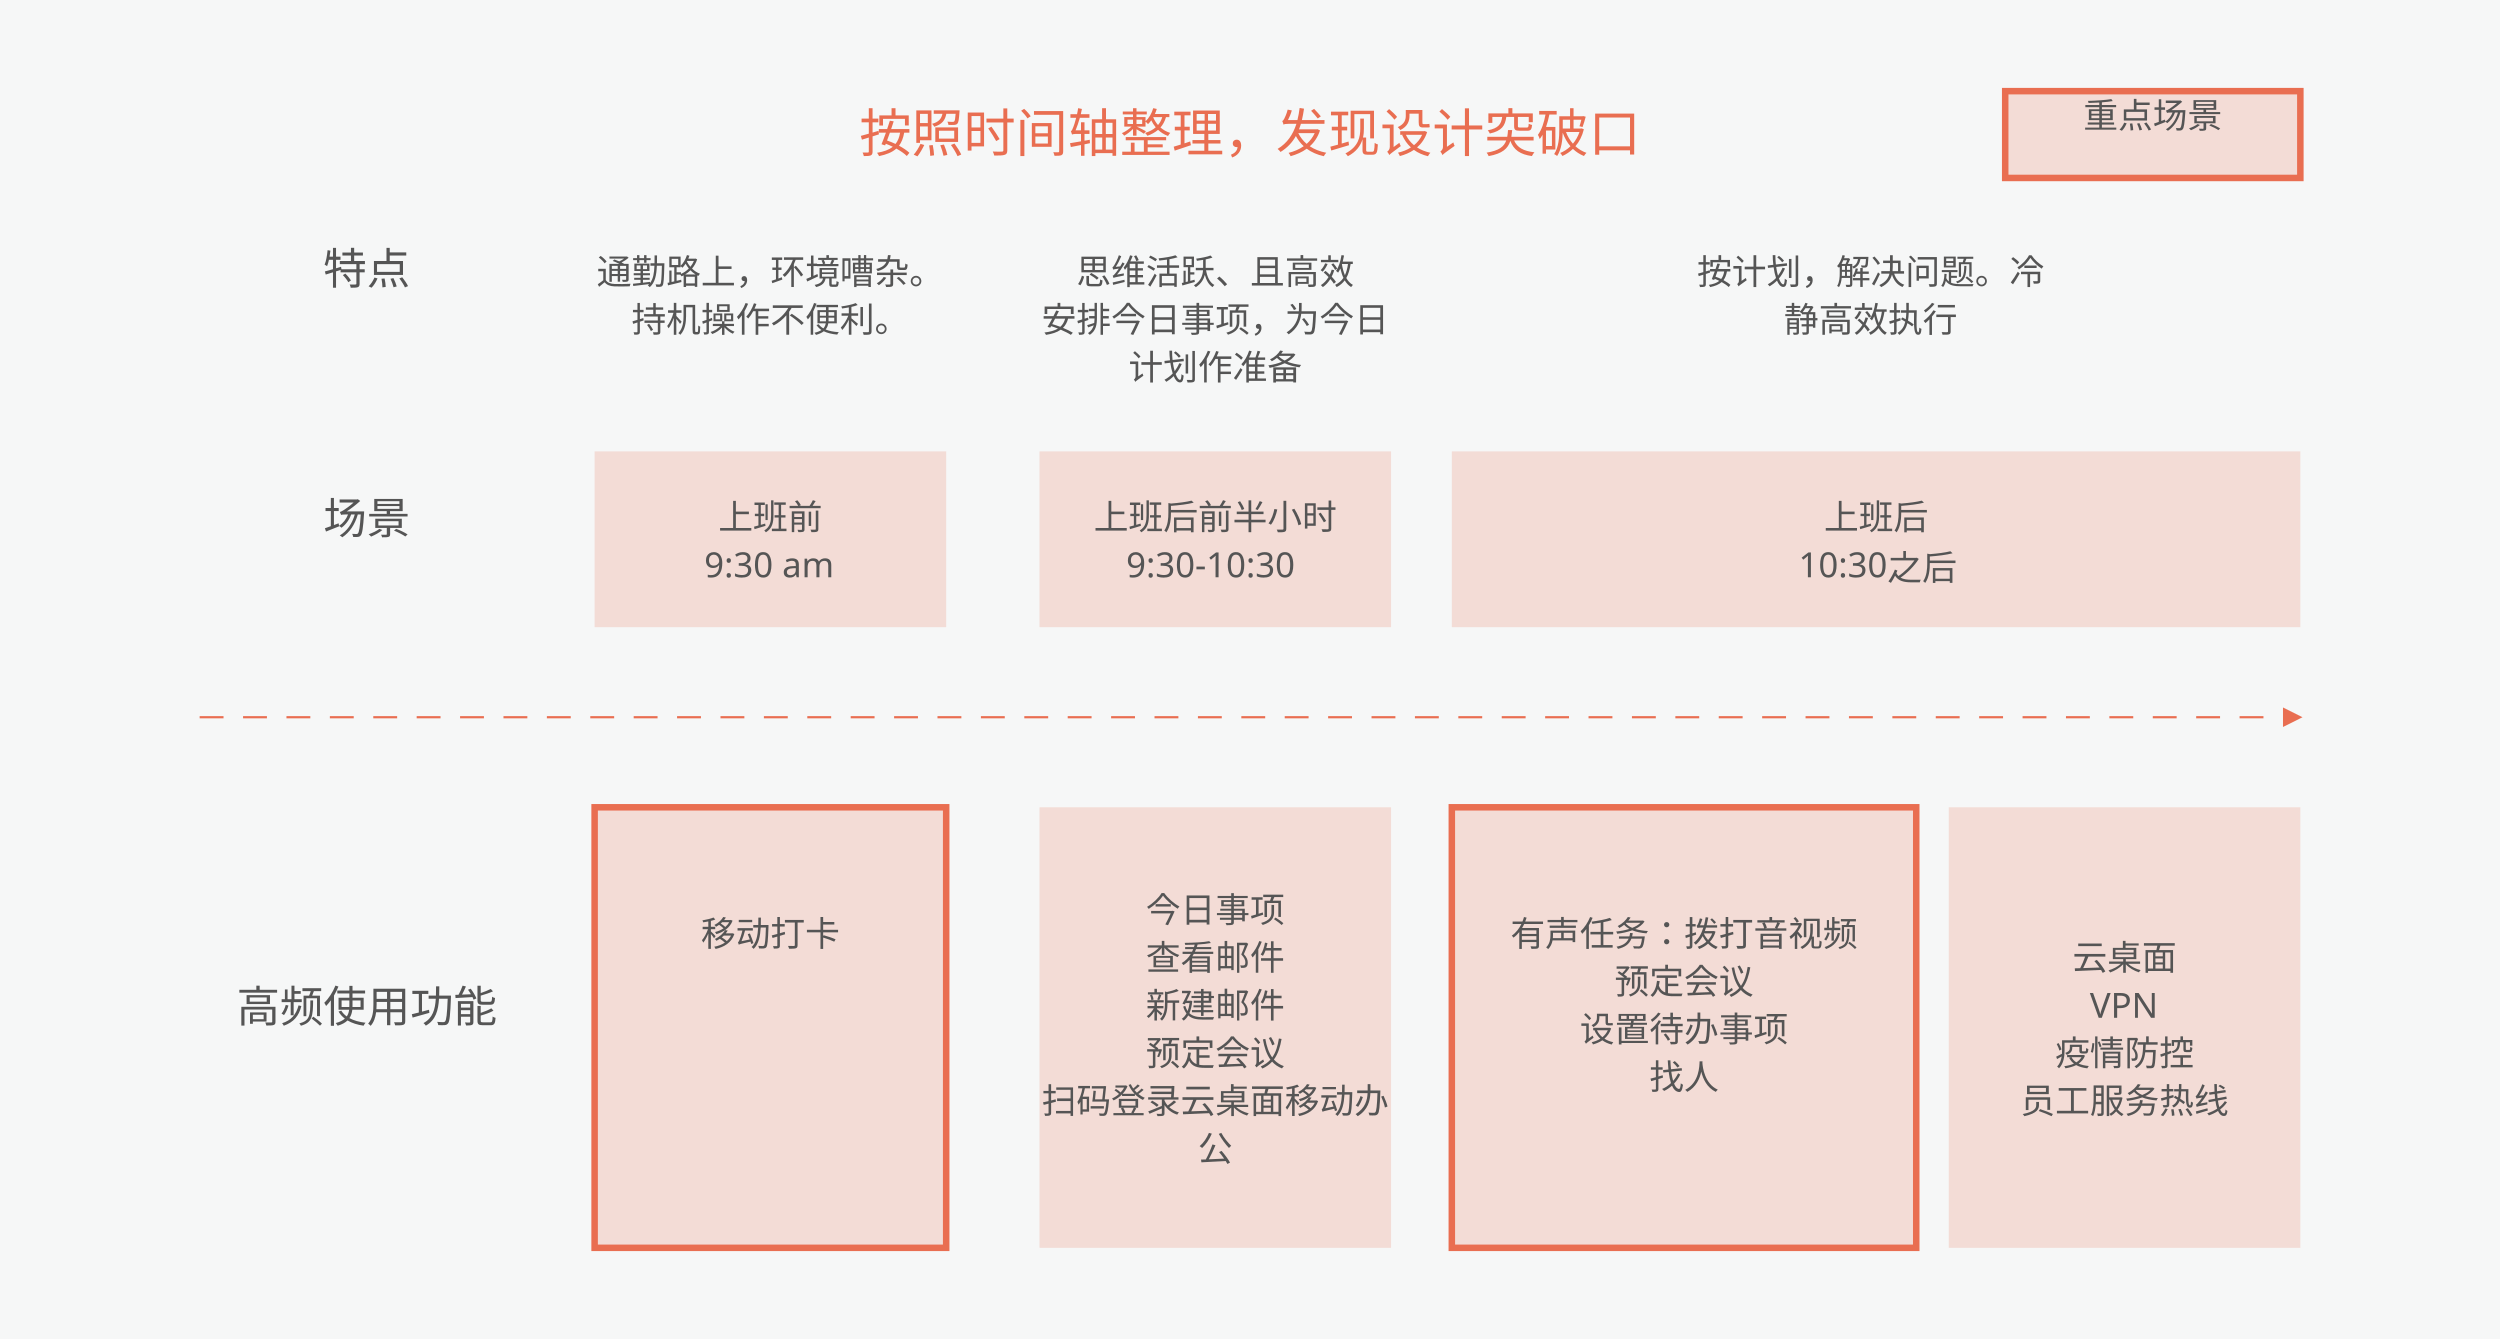
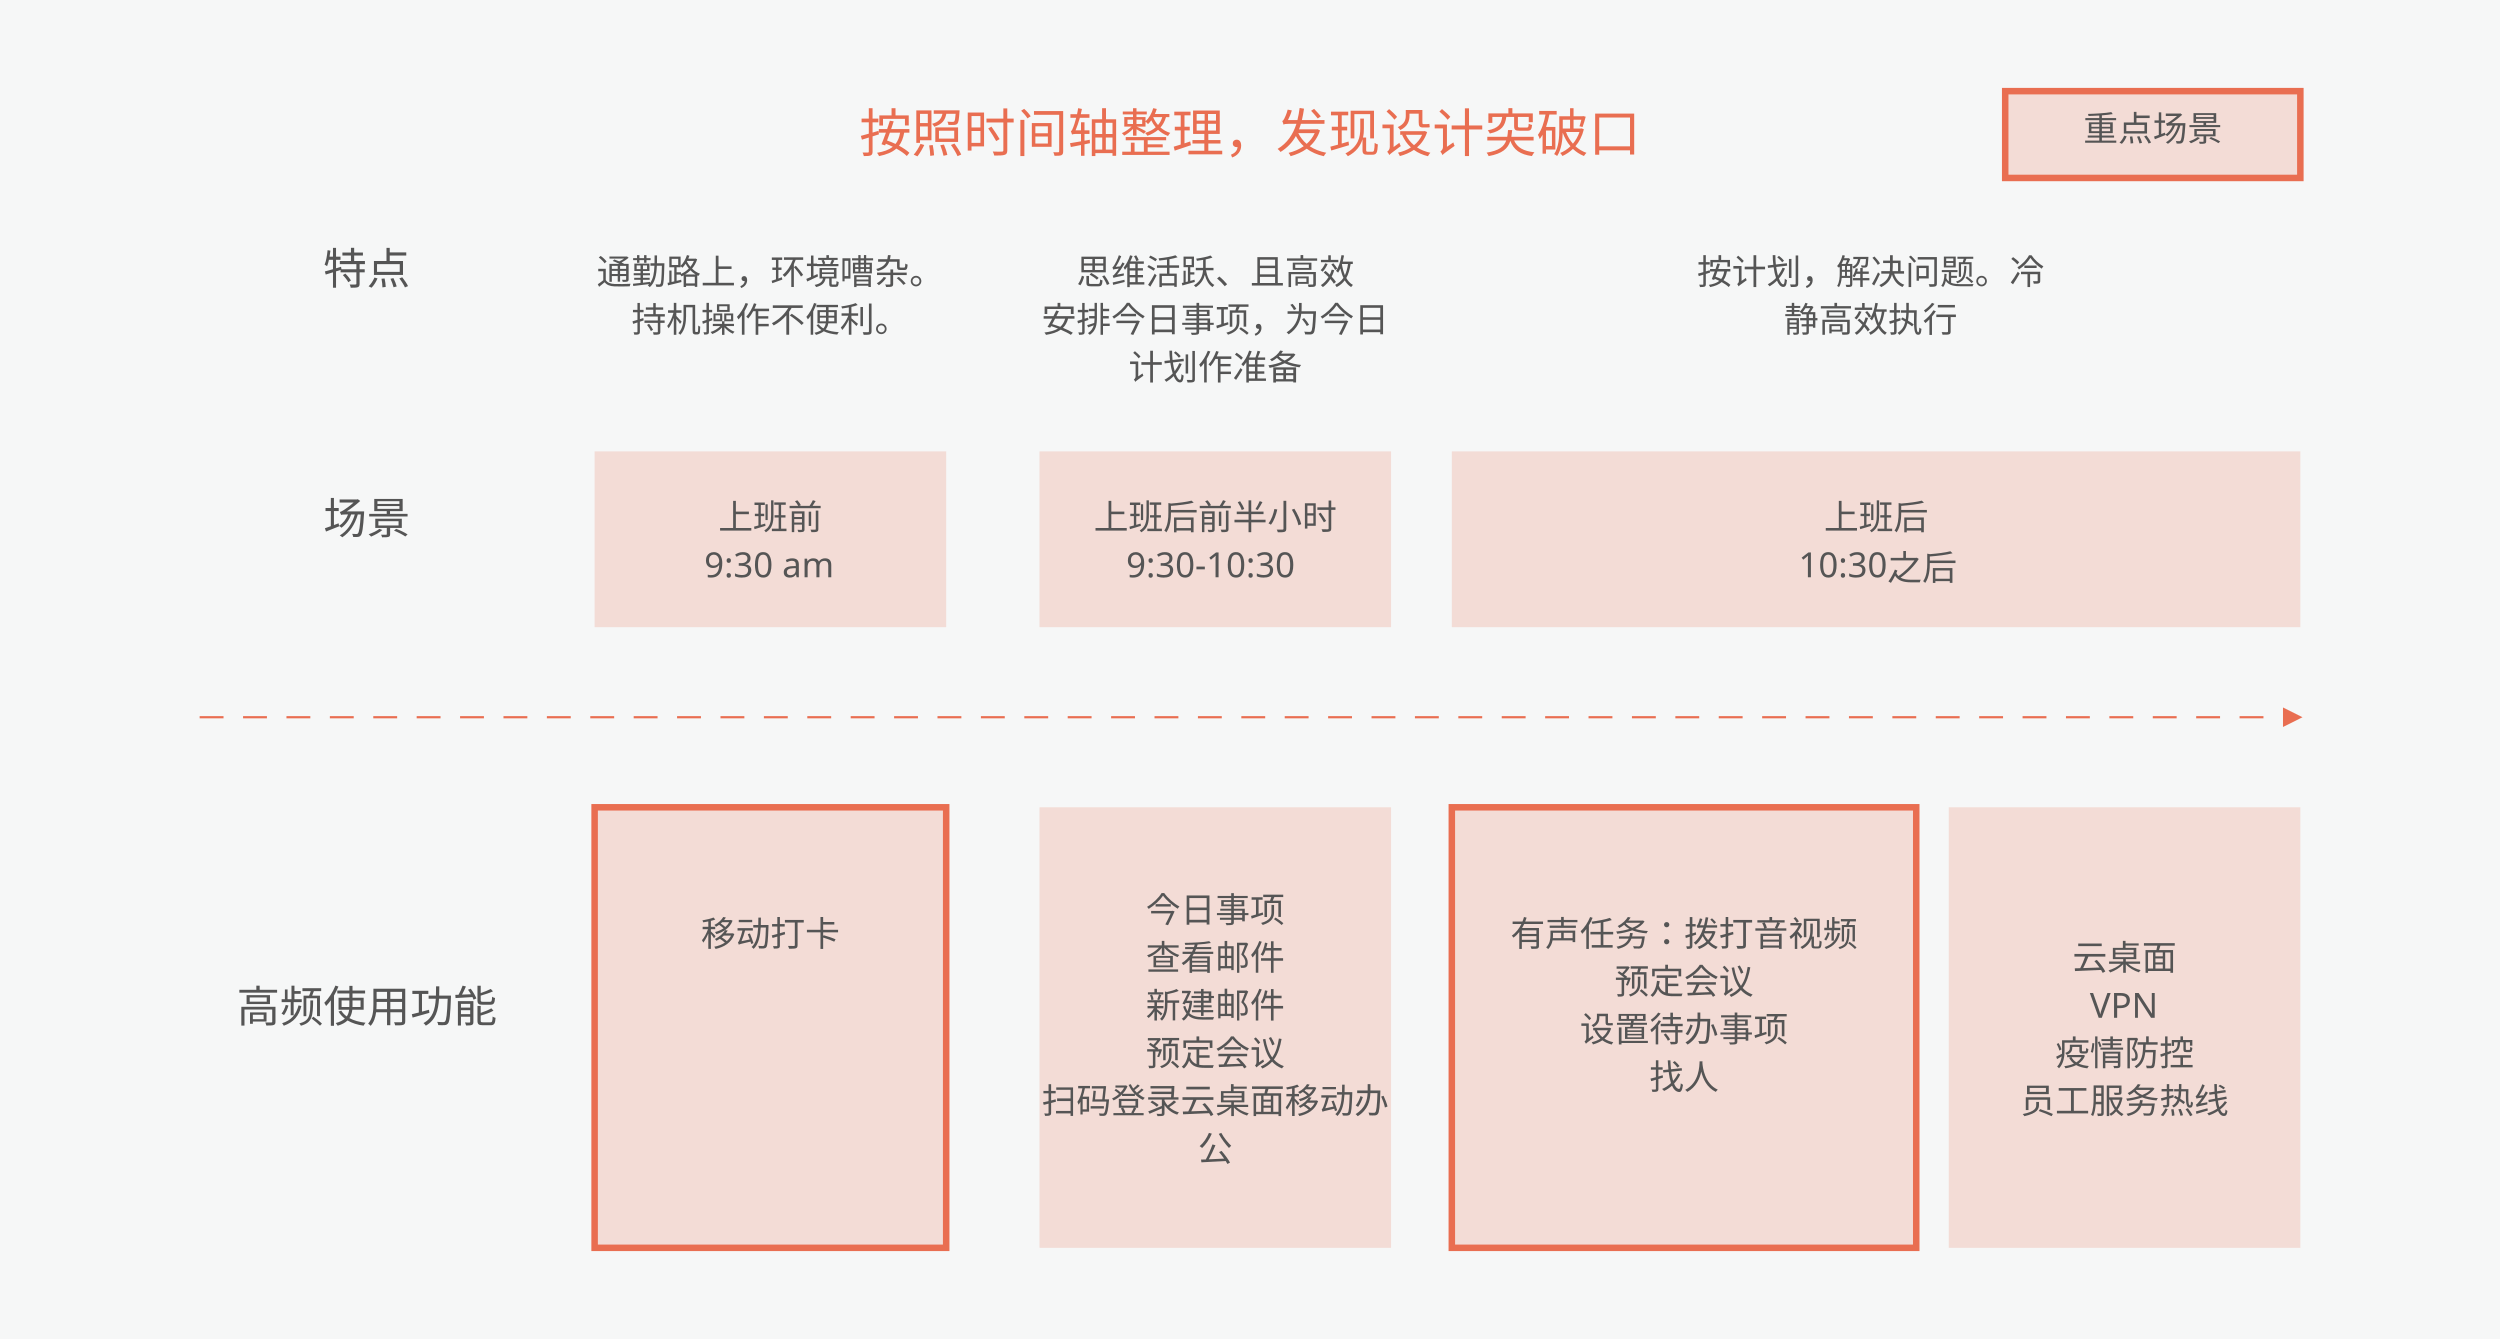
<svg xmlns="http://www.w3.org/2000/svg" width="1152px" height="617px" viewBox="0 0 1152 617" version="1.1">
  <g id="我的网页" stroke="none" stroke-width="1" fill="none" fill-rule="evenodd">
    <g id="project-3" transform="translate(-414, -3046)">
      <g id="Group-7" transform="translate(414, 3046)">
        <rect id="Rectangle-Copy-2" fill="#F6F7F7" x="0" y="0" width="1152" height="617" />
        <g id="Group" transform="translate(92, 42)">
          <text id="按照时间轴整理，发现设计突破口" font-family="PingFangSC-Semibold, PingFang SC" font-size="24" font-weight="500" fill="#E96E51">
            <tspan x="304" y="28">按照时间轴整理，发现设计突破口</tspan>
          </text>
          <text id="特点" font-family="PingFangSC-Semibold, PingFang SC" font-size="20" font-weight="500" fill="#555555">
            <tspan x="57" y="89">特点</tspan>
          </text>
          <text id="通勤路上，环境嘈杂。持机操作不便利。" font-family="PingFangSC-Regular, PingFang SC" font-size="16" font-weight="normal" fill="#555555">
            <tspan x="183" y="89">通勤路上，环境嘈杂。</tspan>
            <tspan x="199" y="111">持机操作不便利。</tspan>
          </text>
          <text id="思维活跃、且高效-安排今日事项，为今日计" font-family="PingFangSC-Regular, PingFang SC" font-size="16" font-weight="normal" fill="#555555">
            <tspan x="404" y="89">思维活跃、且高效</tspan>
            <tspan x="388" y="111">安排今日事项，为今日</tspan>
            <tspan x="428" y="133">计划作准备</tspan>
          </text>
          <text id="按计划，解决问题。冷静高效执行" font-family="PingFangSC-Regular, PingFang SC" font-size="16" font-weight="normal" fill="#555555">
            <tspan x="690" y="89">按计划，解决问题。冷</tspan>
            <tspan x="730" y="111">静高效执行</tspan>
          </text>
          <rect id="Rectangle" fill-opacity="0.2" fill="#E96E51" x="182" y="166" width="162" height="81" />
          <rect id="Rectangle-Copy-3" stroke="#E96E51" stroke-width="3" fill-opacity="0.2" fill="#E96E51" x="182" y="330" width="162" height="203" />
          <rect id="Rectangle-Copy" fill-opacity="0.2" fill="#E96E51" x="387" y="166" width="162" height="81" />
          <rect id="Rectangle-Copy-4" fill-opacity="0.2" fill="#E96E51" x="387" y="330" width="162" height="203" />
          <rect id="Rectangle-Copy-6" fill-opacity="0.2" fill="#E96E51" x="806" y="330" width="162" height="203" />
          <rect id="Rectangle-Copy-2" fill-opacity="0.2" fill="#E96E51" x="577" y="166" width="391" height="81" />
          <rect id="Rectangle-Copy-5" stroke="#E96E51" stroke-width="3" fill-opacity="0.2" fill="#E96E51" x="577" y="330" width="214" height="203" />
          <g id="Group-3" transform="translate(832, 0)">
            <rect id="Rectangle-Copy-7" stroke="#E96E51" stroke-width="3" fill-opacity="0.2" fill="#E96E51" x="0" y="0" width="136" height="40" />
            <text id="重点场景" font-family="PingFangSC-Regular, PingFang SC" font-size="16" font-weight="normal" fill="#555555">
-               <tspan x="36" y="17">重点场景</tspan>
+               <tspan x="36" y="23">重点场景</tspan>
            </text>
          </g>
          <text id="场景" font-family="PingFangSC-Semibold, PingFang SC" font-size="20" font-weight="500" fill="#555555">
            <tspan x="57" y="204">场景</tspan>
          </text>
          <text id="高频使用功能" font-family="PingFangSC-Semibold, PingFang SC" font-size="20" font-weight="500" fill="#555555">
            <tspan x="17" y="429">高频使用功能</tspan>
          </text>
          <path id="Line" d="M960,284 L969,288.5 L960,293 L960,284 Z M11,288 L11,289 L0,289 L0,288 L11,288 Z M31,288 L31,289 L20,289 L20,288 L31,288 Z M51,288 L51,289 L40,289 L40,288 L51,288 Z M71,288 L71,289 L60,289 L60,288 L71,288 Z M91,288 L91,289 L80,289 L80,288 L91,288 Z M111,288 L111,289 L100,289 L100,288 L111,288 Z M131,288 L131,289 L120,289 L120,288 L131,288 Z M151,288 L151,289 L140,289 L140,288 L151,288 Z M171,288 L171,289 L160,289 L160,288 L171,288 Z M191,288 L191,289 L180,289 L180,288 L191,288 Z M211,288 L211,289 L200,289 L200,288 L211,288 Z M231,288 L231,289 L220,289 L220,288 L231,288 Z M251,288 L251,289 L240,289 L240,288 L251,288 Z M271,288 L271,289 L260,289 L260,288 L271,288 Z M291,288 L291,289 L280,289 L280,288 L291,288 Z M311,288 L311,289 L300,289 L300,288 L311,288 Z M331,288 L331,289 L320,289 L320,288 L331,288 Z M351,288 L351,289 L340,289 L340,288 L351,288 Z M371,288 L371,289 L360,289 L360,288 L371,288 Z M391,288 L391,289 L380,289 L380,288 L391,288 Z M411,288 L411,289 L400,289 L400,288 L411,288 Z M431,288 L431,289 L420,289 L420,288 L431,288 Z M451,288 L451,289 L440,289 L440,288 L451,288 Z M471,288 L471,289 L460,289 L460,288 L471,288 Z M491,288 L491,289 L480,289 L480,288 L491,288 Z M511,288 L511,289 L500,289 L500,288 L511,288 Z M531,288 L531,289 L520,289 L520,288 L531,288 Z M551,288 L551,289 L540,289 L540,288 L551,288 Z M571,288 L571,289 L560,289 L560,288 L571,288 Z M591,288 L591,289 L580,289 L580,288 L591,288 Z M611,288 L611,289 L600,289 L600,288 L611,288 Z M631,288 L631,289 L620,289 L620,288 L631,288 Z M651,288 L651,289 L640,289 L640,288 L651,288 Z M671,288 L671,289 L660,289 L660,288 L671,288 Z M691,288 L691,289 L680,289 L680,288 L691,288 Z M711,288 L711,289 L700,289 L700,288 L711,288 Z M731,288 L731,289 L720,289 L720,288 L731,288 Z M751,288 L751,289 L740,289 L740,288 L751,288 Z M771,288 L771,289 L760,289 L760,288 L771,288 Z M791,288 L791,289 L780,289 L780,288 L791,288 Z M811,288 L811,289 L800,289 L800,288 L811,288 Z M831,288 L831,289 L820,289 L820,288 L831,288 Z M851,288 L851,289 L840,289 L840,288 L851,288 Z M871,288 L871,289 L860,289 L860,288 L871,288 Z M891,288 L891,289 L880,289 L880,288 L891,288 Z M911,288 L911,289 L900,289 L900,288 L911,288 Z M931,288 L931,289 L920,289 L920,288 L931,288 Z M951,288 L951,289 L940,289 L940,288 L951,288 Z" fill="#E96E51" fill-rule="nonzero" />
          <text id="上班前-9:30-am" font-family="PingFangSC-Regular, PingFang SC" font-size="16" font-weight="normal" fill="#555555">
            <tspan x="239" y="202">上班前</tspan>
            <tspan x="232.512" y="224">9:30 am</tspan>
          </text>
          <text id="移动打卡" font-family="PingFangSC-Regular, PingFang SC" font-size="16" font-weight="normal" fill="#555555">
            <tspan x="231" y="394">移动打卡</tspan>
          </text>
          <text id="上班后前半小时-9:30-10:30" font-family="PingFangSC-Regular, PingFang SC" font-size="16" font-weight="normal" fill="#555555">
            <tspan x="412" y="202">上班后前半小时</tspan>
            <tspan x="426.928" y="224">9:30-10:30</tspan>
          </text>
          <text id="今日事项-查看邮件-新建邮件-预定会议" font-family="PingFangSC-Regular, PingFang SC" font-size="16" font-weight="normal" fill="#555555">
            <tspan x="436" y="383">今日事项</tspan>
            <tspan x="436" y="405">查看邮件</tspan>
            <tspan x="436" y="427">新建邮件</tspan>
            <tspan x="436" y="449">预定会议</tspan>
            <tspan x="388" y="471">扫码登录云桌面移动办</tspan>
            <tspan x="460" y="493">公</tspan>
          </text>
          <text id="云桌面-VPN-疫情防控-员工服务热线" font-family="PingFangSC-Regular, PingFang SC" font-size="16" font-weight="normal" fill="#555555">
            <tspan x="863" y="405">云桌面</tspan>
            <tspan x="871" y="427">VPN</tspan>
            <tspan x="855" y="449">疫情防控</tspan>
            <tspan x="839" y="471">员工服务热线</tspan>
          </text>
          <text id="上班后-10:30之后" font-family="PingFangSC-Regular, PingFang SC" font-size="16" font-weight="normal" fill="#555555">
            <tspan x="748.5" y="202">上班后</tspan>
            <tspan x="736.78" y="224">10:30之后</tspan>
          </text>
          <text id="有声任务：拨打音视频-预定会议-设置待办" font-family="PingFangSC-Regular, PingFang SC" font-size="16" font-weight="normal" fill="#555555">
            <tspan x="604" y="394">有声任务：拨打音视频</tspan>
            <tspan x="652" y="416">预定会议</tspan>
            <tspan x="636" y="438">设置待办事项</tspan>
            <tspan x="668" y="460">找人</tspan>
          </text>
        </g>
      </g>
    </g>
  </g>
</svg>
